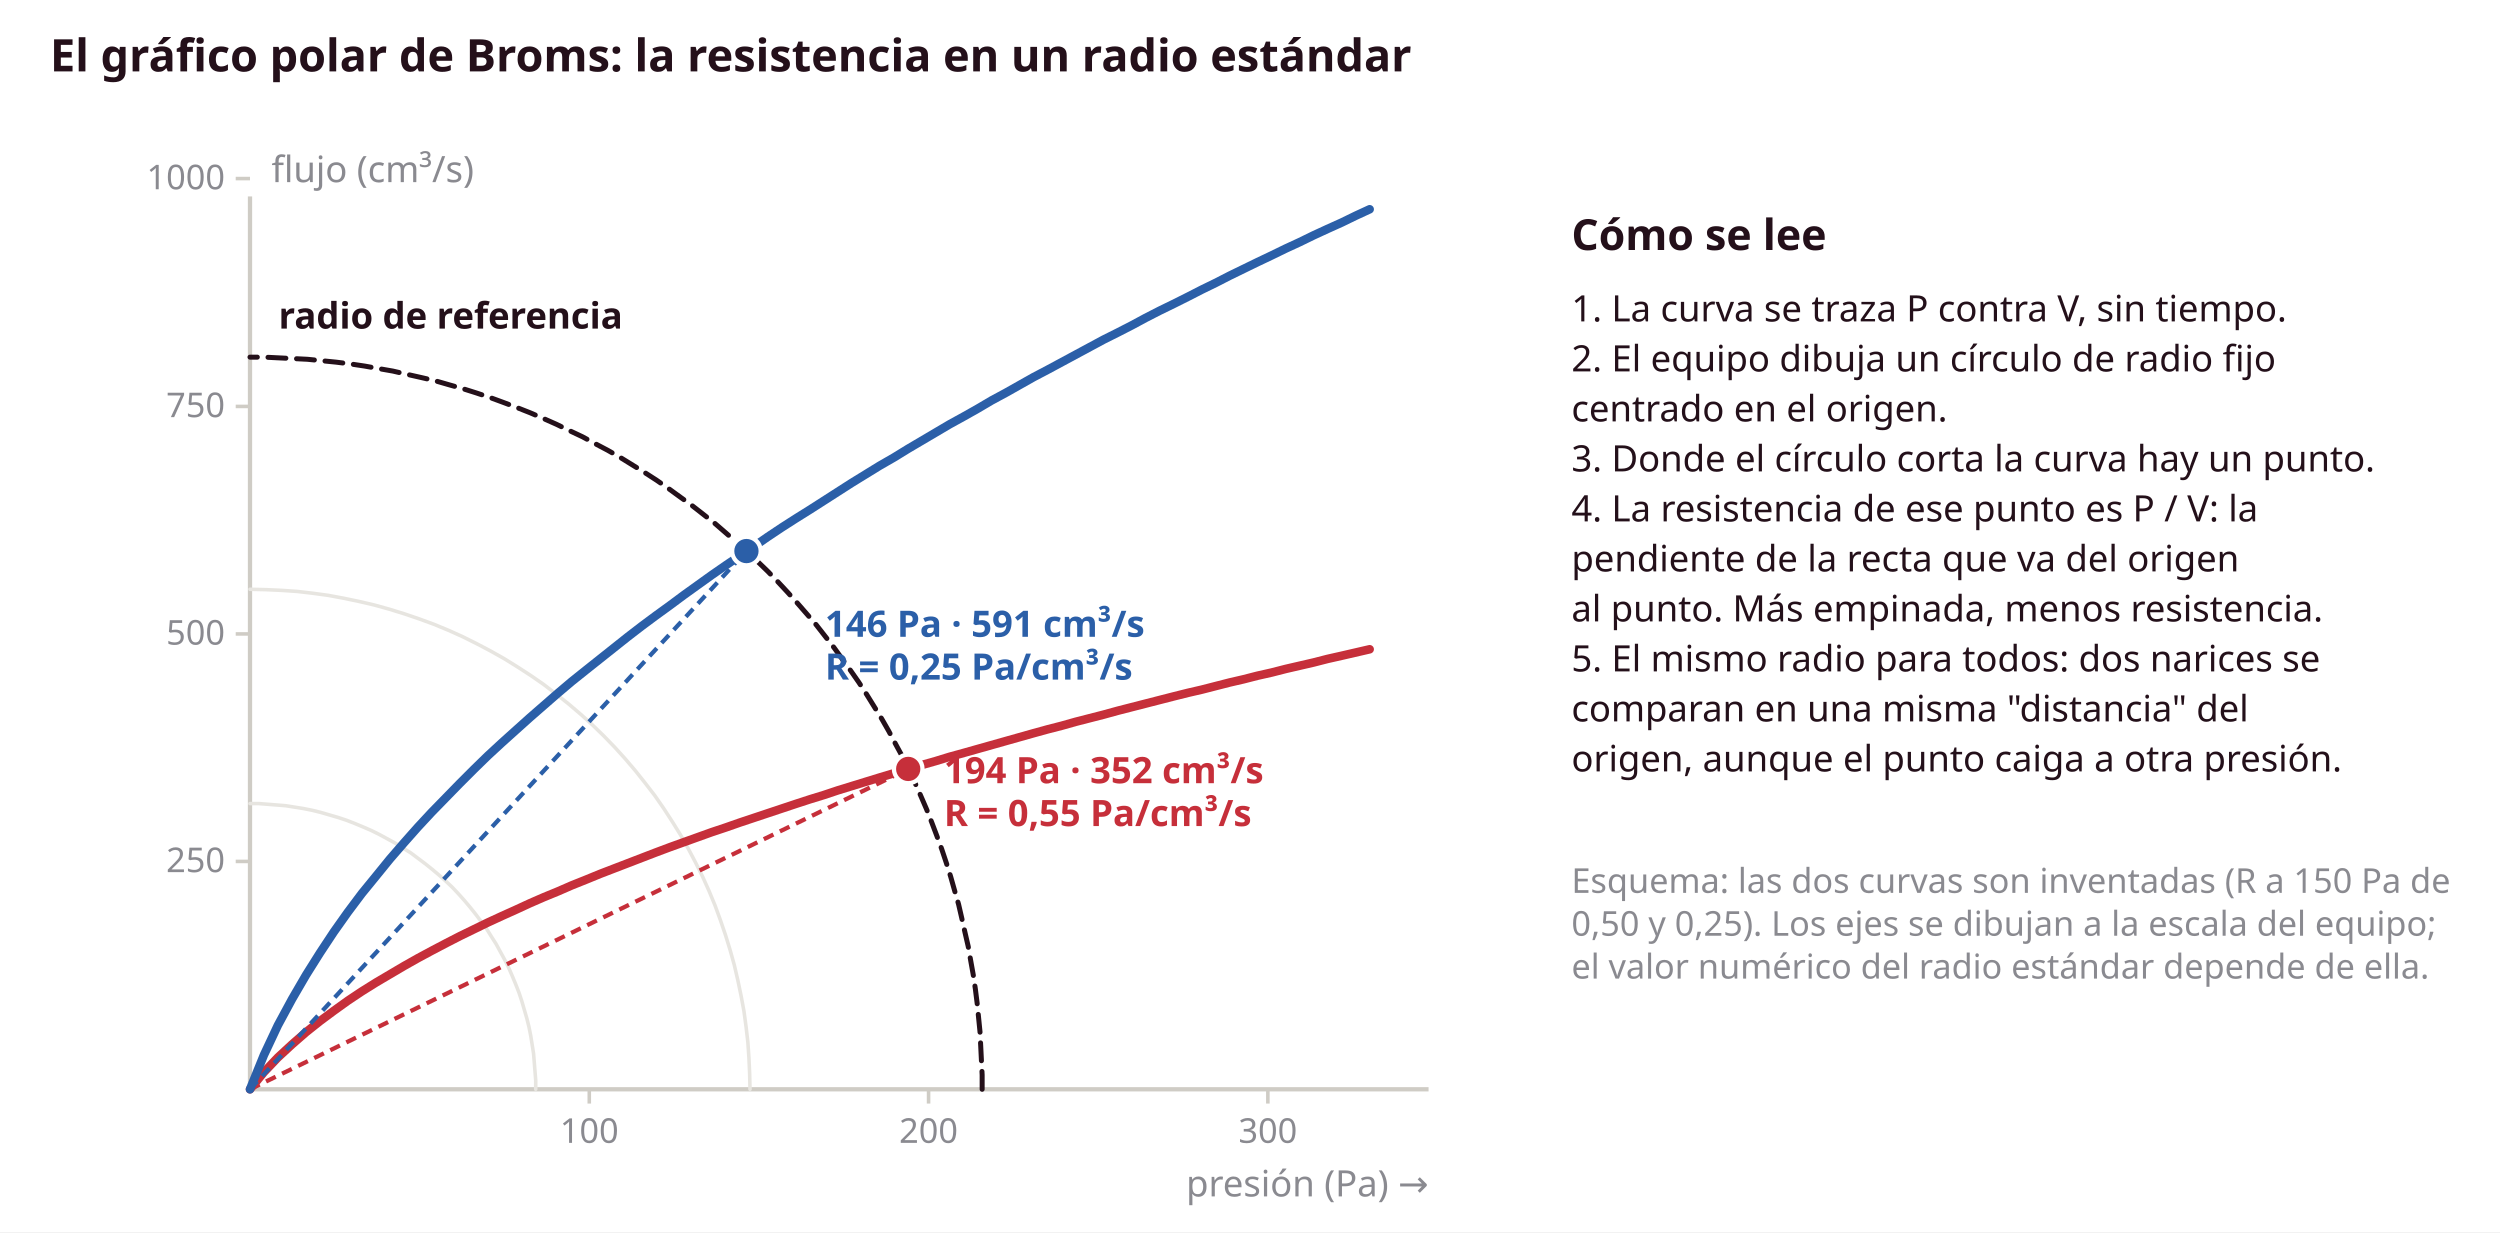
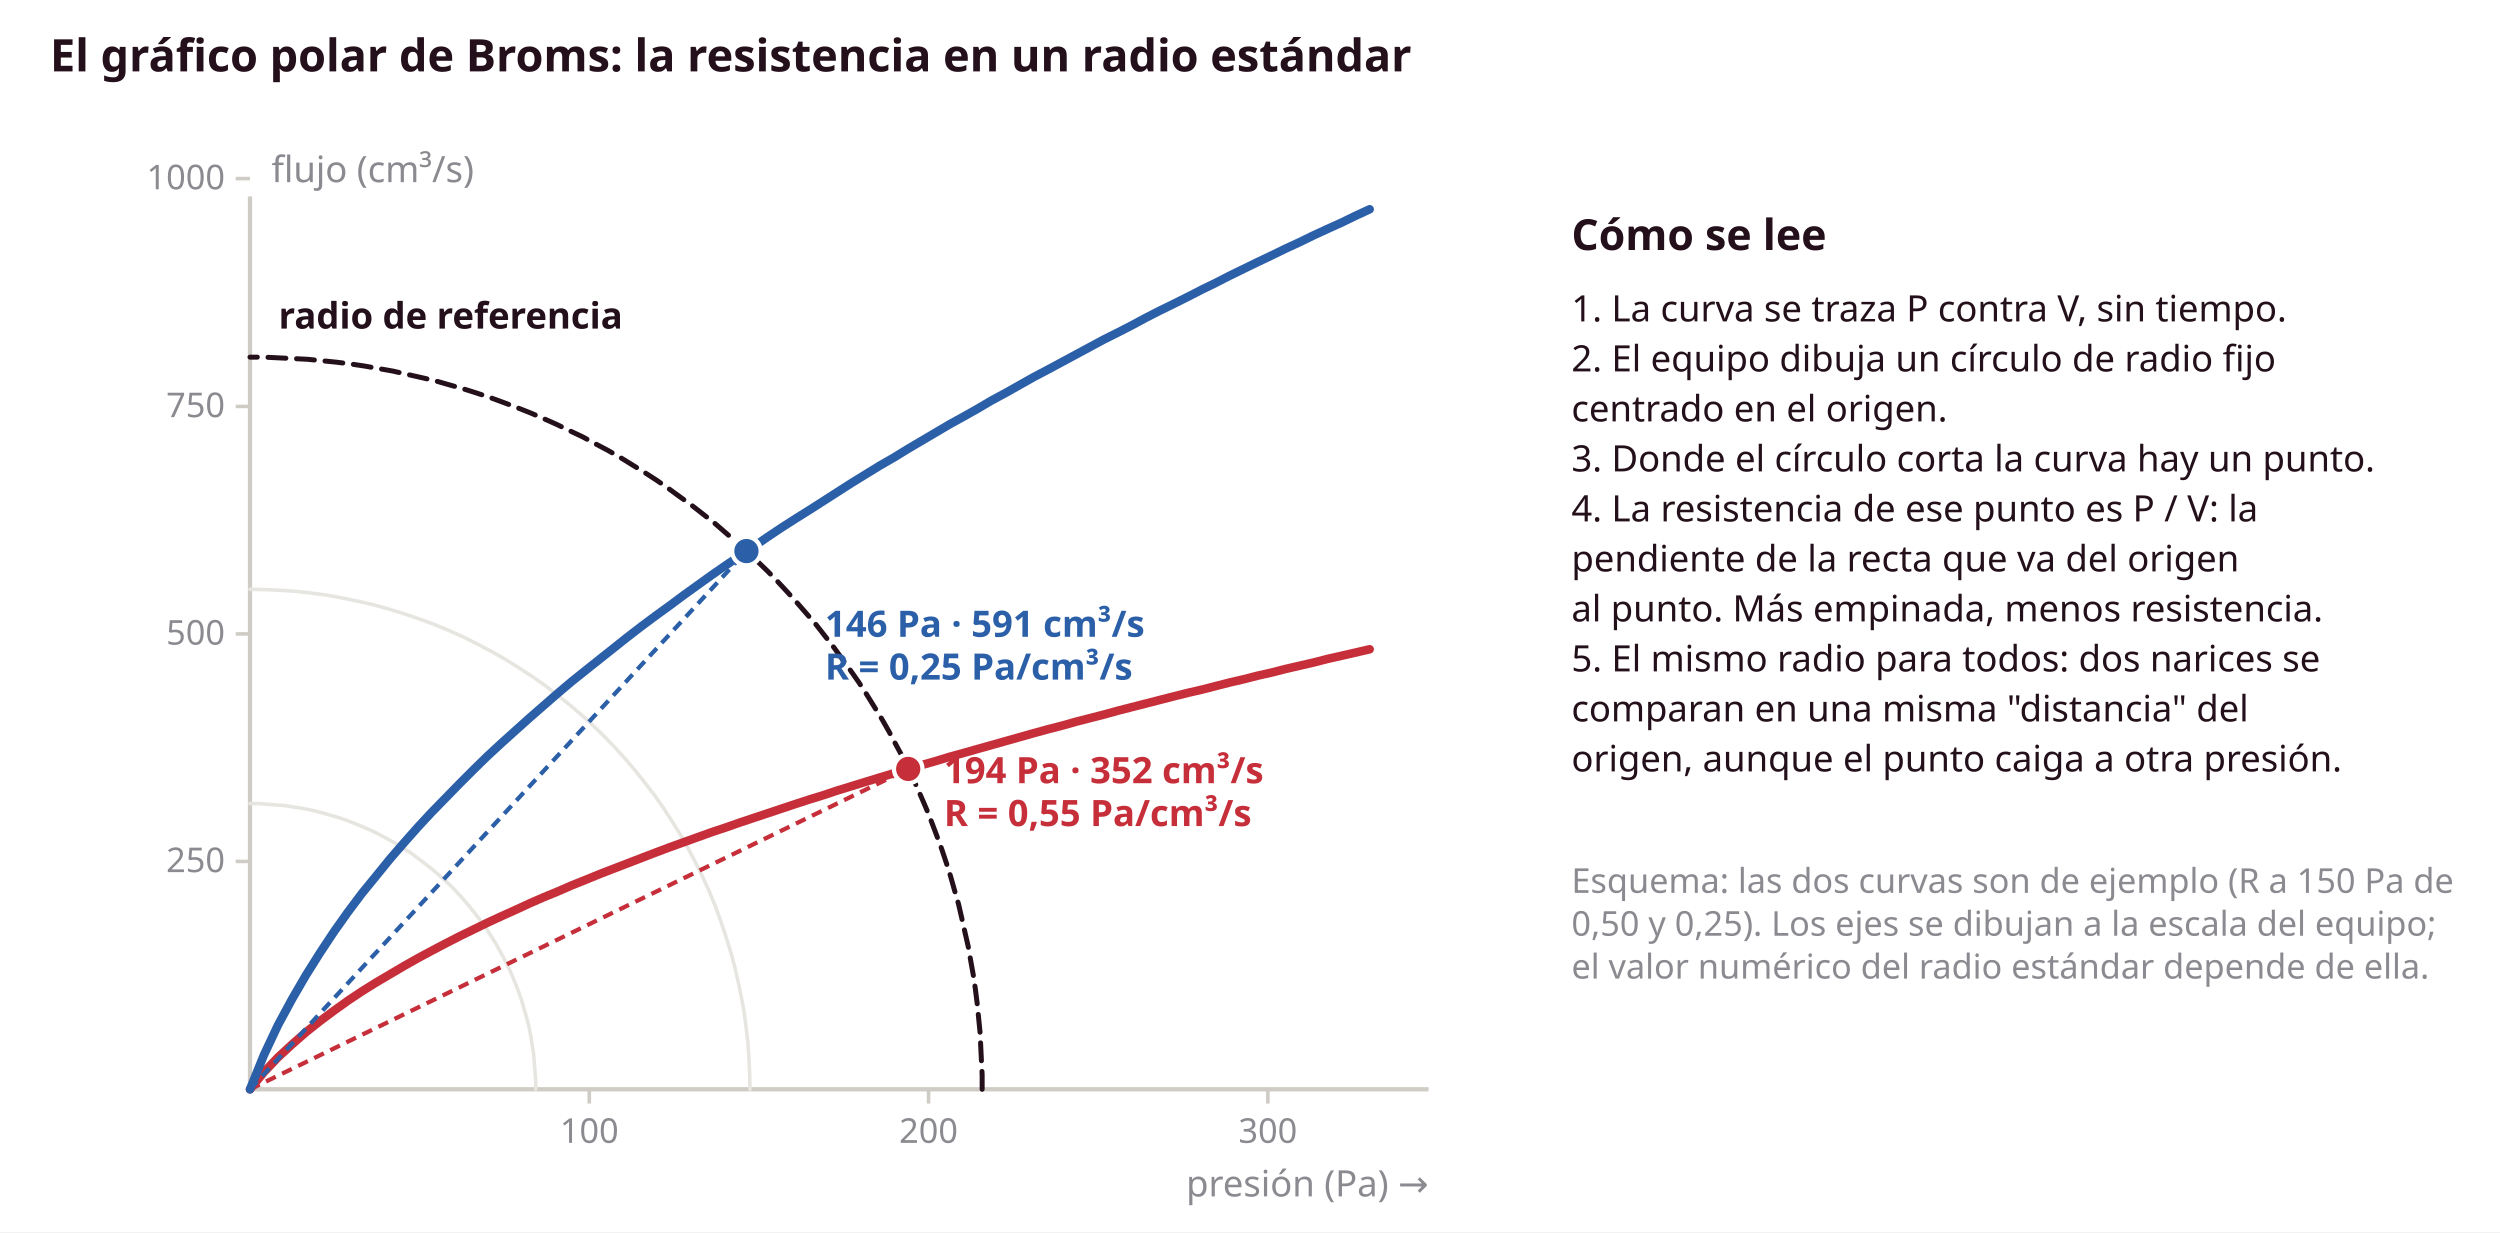
<svg xmlns="http://www.w3.org/2000/svg" viewBox="0 0 700 345" width="700" height="345">
  <defs />
  <rect width="700" height="345" fill="#fff" />
  <text x="14.0" y="20.0" font-family="'Plus Jakarta Sans', sans-serif" font-size="12.6" fill="#24101a" text-anchor="start" font-weight="700">El gráfico polar de Broms: la resistencia en un radio estándar</text>
  <line x1="70.0" y1="305.0" x2="400.0" y2="305.0" stroke="#cfccc5" stroke-width="1.2" />
  <line x1="70.0" y1="305.0" x2="70.0" y2="55.0" stroke="#cfccc5" stroke-width="1.2" />
  <text x="400.0" y="335.0" font-family="'Plus Jakarta Sans', sans-serif" font-size="10.2" fill="#8a8a90" text-anchor="end" font-weight="400">presión (Pa) →</text>
  <text x="76.0" y="51.0" font-family="'Plus Jakarta Sans', sans-serif" font-size="10.2" fill="#8a8a90" text-anchor="start" font-weight="400">flujo (cm³/s)</text>
  <line x1="165.0" y1="305.0" x2="165.0" y2="309.0" stroke="#cfccc5" stroke-width="1" />
  <text x="165.0" y="320.0" font-family="'Plus Jakarta Sans', sans-serif" font-size="9.6" fill="#8a8a90" text-anchor="middle" font-weight="400">100</text>
  <line x1="260.0" y1="305.0" x2="260.0" y2="309.0" stroke="#cfccc5" stroke-width="1" />
  <text x="260.0" y="320.0" font-family="'Plus Jakarta Sans', sans-serif" font-size="9.6" fill="#8a8a90" text-anchor="middle" font-weight="400">200</text>
  <line x1="355.0" y1="305.0" x2="355.0" y2="309.0" stroke="#cfccc5" stroke-width="1" />
  <text x="355.0" y="320.0" font-family="'Plus Jakarta Sans', sans-serif" font-size="9.6" fill="#8a8a90" text-anchor="middle" font-weight="400">300</text>
  <line x1="66.0" y1="241.2" x2="70.0" y2="241.2" stroke="#cfccc5" stroke-width="1" />
  <text x="63.0" y="244.2" font-family="'Plus Jakarta Sans', sans-serif" font-size="9.6" fill="#8a8a90" text-anchor="end" font-weight="400">250</text>
  <line x1="66.0" y1="177.5" x2="70.0" y2="177.5" stroke="#cfccc5" stroke-width="1" />
  <text x="63.0" y="180.5" font-family="'Plus Jakarta Sans', sans-serif" font-size="9.6" fill="#8a8a90" text-anchor="end" font-weight="400">500</text>
  <line x1="66.0" y1="113.8" x2="70.0" y2="113.8" stroke="#cfccc5" stroke-width="1" />
  <text x="63.0" y="116.8" font-family="'Plus Jakarta Sans', sans-serif" font-size="9.6" fill="#8a8a90" text-anchor="end" font-weight="400">750</text>
  <line x1="66.0" y1="50.0" x2="70.0" y2="50.0" stroke="#cfccc5" stroke-width="1" />
  <text x="63.0" y="53.0" font-family="'Plus Jakarta Sans', sans-serif" font-size="9.6" fill="#8a8a90" text-anchor="end" font-weight="400">1000</text>
  <polyline points="150.0,305.0 150.0,302.5 149.8,300.0 149.6,297.5 149.4,295.0 149.0,292.5 148.6,290.0 148.1,287.5 147.5,285.1 146.8,282.7 146.1,280.3 145.3,277.9 144.4,275.6 143.4,273.2 142.4,270.9 141.3,268.7 140.1,266.5 138.9,264.3 137.5,262.1 136.2,260.0 134.7,258.0 133.2,256.0 131.6,254.0 130.0,252.1 128.3,250.2 126.6,248.4 124.8,246.7 122.9,245.0 121.0,243.4 119.0,241.8 117.0,240.3 115.0,238.8 112.9,237.5 110.7,236.1 108.5,234.9 106.3,233.7 104.1,232.6 101.8,231.6 99.4,230.6 97.1,229.7 94.7,228.9 92.3,228.2 89.9,227.5 87.5,226.9 85.0,226.4 82.5,226.0 80.0,225.6 77.5,225.4 75.0,225.2 72.5,225.0 70.0,225.0" fill="none" stroke="#e7e5e0" stroke-width="1" stroke-linejoin="round" stroke-linecap="round" />
  <polyline points="210.0,305.0 209.9,300.6 209.7,296.2 209.4,291.8 208.9,287.5 208.3,283.1 207.5,278.8 206.6,274.5 205.6,270.2 204.4,265.9 203.1,261.7 201.7,257.6 200.2,253.5 198.5,249.4 196.7,245.4 194.7,241.4 192.7,237.6 190.5,233.7 188.2,230.0 185.8,226.3 183.3,222.7 180.6,219.2 177.9,215.8 175.0,212.4 172.1,209.2 169.0,206.0 165.8,202.9 162.6,200.0 159.2,197.1 155.8,194.4 152.3,191.7 148.7,189.2 145.0,186.8 141.3,184.5 137.4,182.3 133.6,180.3 129.6,178.3 125.6,176.5 121.5,174.8 117.4,173.3 113.3,171.9 109.1,170.6 104.8,169.4 100.5,168.4 96.2,167.5 91.9,166.7 87.5,166.1 83.2,165.6 78.8,165.3 74.4,165.1 70.0,165.0" fill="none" stroke="#e7e5e0" stroke-width="1" stroke-linejoin="round" stroke-linecap="round" />
  <polyline points="275.0,305.0 275.0,301.0 274.8,297.0 274.6,292.9 274.4,288.9 274.0,284.9 273.6,280.9 273.1,276.9 272.5,272.9 271.8,269.0 271.1,265.0 270.2,261.1 269.3,257.1 268.4,253.2 267.3,249.4 266.2,245.5 265.0,241.7 263.7,237.8 262.3,234.0 260.9,230.3 259.4,226.5 257.8,222.8 256.2,219.2 254.4,215.5 252.7,211.9 250.8,208.4 248.9,204.8 246.9,201.3 244.8,197.9 242.7,194.5 240.5,191.1 238.2,187.8 235.8,184.5 233.5,181.3 231.0,178.1 228.5,174.9 225.9,171.9 223.2,168.8 220.5,165.8 217.8,162.9 215.0,160.0 212.1,157.2 209.2,154.5 206.2,151.8 203.1,149.1 200.1,146.5 196.9,144.0 193.7,141.5 190.5,139.2 187.2,136.8 183.9,134.5 180.5,132.3 177.1,130.2 173.7,128.1 170.2,126.1 166.6,124.2 163.1,122.3 159.5,120.6 155.8,118.8 152.2,117.2 148.5,115.6 144.7,114.1 141.0,112.7 137.2,111.3 133.3,110.0 129.5,108.8 125.6,107.7 121.8,106.6 117.9,105.7 113.9,104.8 110.0,103.9 106.0,103.2 102.1,102.5 98.1,101.9 94.1,101.4 90.1,101.0 86.1,100.6 82.1,100.4 78.0,100.2 74.0,100.0 70.0,100.0" fill="none" stroke="#24101a" stroke-width="1.4" stroke-linejoin="round" stroke-linecap="round" stroke-dasharray="5 3" />
  <text x="78.0" y="92.0" font-family="'Plus Jakarta Sans', sans-serif" font-size="10.2" fill="#24101a" text-anchor="start" font-weight="700">radio de referencia</text>
  <polyline points="70.0,305.0 73.9,300.2 77.8,296.1 81.8,292.4 85.7,289.0 89.6,285.9 93.5,283.0 97.4,280.2 101.3,277.6 105.3,275.1 109.2,272.8 113.1,270.5 117.0,268.3 120.9,266.2 124.9,264.1 128.8,262.1 132.7,260.2 136.6,258.3 140.5,256.5 144.5,254.7 148.4,252.9 152.3,251.2 156.2,249.6 160.1,247.9 164.1,246.3 168.0,244.7 171.9,243.2 175.8,241.7 179.7,240.2 183.6,238.7 187.6,237.2 191.5,235.8 195.4,234.4 199.3,233.0 203.2,231.7 207.2,230.3 211.1,229.0 215.0,227.7 218.9,226.4 222.8,225.1 226.8,223.8 230.7,222.6 234.6,221.3 238.5,220.1 242.4,218.9 246.3,217.7 250.3,216.5 254.2,215.4 258.1,214.2 262.0,213.1 265.9,211.9 269.9,210.8 273.8,209.7 277.7,208.6 281.6,207.5 285.5,206.4 289.4,205.3 293.4,204.2 297.3,203.2 301.2,202.1 305.1,201.1 309.0,200.1 313.0,199.0 316.9,198.0 320.8,197.0 324.7,196.0 328.6,195.0 332.6,194.0 336.5,193.1 340.4,192.1 344.3,191.1 348.2,190.2 352.1,189.2 356.1,188.3 360.0,187.3 363.9,186.4 367.8,185.5 371.7,184.5 375.7,183.6 379.6,182.7 383.5,181.8" fill="none" stroke="#c62f3a" stroke-width="2.4" stroke-linejoin="round" stroke-linecap="round" />
  <line x1="70.0" y1="305.0" x2="254.3" y2="215.3" stroke="#c62f3a" stroke-width="1.2" stroke-dasharray="3 2" />
  <circle cx="254.3" cy="215.3" r="4" fill="#c62f3a" stroke="#fff" stroke-width="1.2" />
  <polyline points="70.0,305.0 73.9,295.4 77.8,287.1 81.8,279.7 85.7,273.0 89.6,266.8 93.5,260.9 97.4,255.4 101.3,250.2 105.3,245.3 109.2,240.5 113.1,236.0 117.0,231.6 120.9,227.4 124.9,223.3 128.8,219.3 132.7,215.4 136.6,211.6 140.5,208.0 144.5,204.4 148.4,200.9 152.3,197.5 156.2,194.1 160.1,190.8 164.1,187.6 168.0,184.5 171.9,181.4 175.8,178.3 179.7,175.3 183.6,172.4 187.6,169.5 191.5,166.6 195.4,163.8 199.3,161.0 203.2,158.3 207.2,155.6 211.1,153.0 215.0,150.3 218.9,147.7 222.8,145.2 226.8,142.7 230.7,140.2 234.6,137.7 238.5,135.2 242.4,132.8 246.3,130.4 250.3,128.1 254.2,125.7 258.1,123.4 262.0,121.1 265.9,118.8 269.9,116.6 273.8,114.4 277.7,112.1 281.6,110.0 285.5,107.8 289.4,105.6 293.4,103.5 297.3,101.4 301.2,99.3 305.1,97.2 309.0,95.1 313.0,93.1 316.9,91.1 320.8,89.0 324.7,87.0 328.6,85.1 332.6,83.1 336.5,81.1 340.4,79.2 344.3,77.2 348.2,75.3 352.1,73.4 356.1,71.5 360.0,69.6 363.9,67.8 367.8,65.9 371.7,64.1 375.7,62.3 379.6,60.4 383.5,58.6" fill="none" stroke="#2b5fa8" stroke-width="2.4" stroke-linejoin="round" stroke-linecap="round" />
  <line x1="70.0" y1="305.0" x2="209.0" y2="154.3" stroke="#2b5fa8" stroke-width="1.2" stroke-dasharray="3 2" />
  <circle cx="209.0" cy="154.3" r="4" fill="#2b5fa8" stroke="#fff" stroke-width="1.2" />
  <text x="264.3" y="219.3" font-family="'Plus Jakarta Sans', sans-serif" font-size="10.2" fill="#c62f3a" text-anchor="start" font-weight="700">194 Pa · 352 cm³/s</text>
  <text x="264.3" y="231.3" font-family="'Plus Jakarta Sans', sans-serif" font-size="10.2" fill="#c62f3a" text-anchor="start" font-weight="700">R = 0,55 Pa/cm³/s</text>
  <text x="231.0" y="178.3" font-family="'Plus Jakarta Sans', sans-serif" font-size="10.2" fill="#2b5fa8" text-anchor="start" font-weight="700">146 Pa · 591 cm³/s</text>
  <text x="231.0" y="190.3" font-family="'Plus Jakarta Sans', sans-serif" font-size="10.2" fill="#2b5fa8" text-anchor="start" font-weight="700">R = 0,25 Pa/cm³/s</text>
  <text x="440.0" y="70.0" font-family="'Plus Jakarta Sans', sans-serif" font-size="12.0" fill="#24101a" text-anchor="start" font-weight="700">Cómo se lee</text>
  <text x="440.0" y="90.0" font-family="'Plus Jakarta Sans', sans-serif" font-size="10.2" fill="#24101a" text-anchor="start" font-weight="400">1. La curva se traza P contra V, sin tiempo.</text>
  <text x="440.0" y="104.0" font-family="'Plus Jakarta Sans', sans-serif" font-size="10.2" fill="#24101a" text-anchor="start" font-weight="400">2. El equipo dibuja un círculo de radio fijo</text>
  <text x="440.0" y="118.0" font-family="'Plus Jakarta Sans', sans-serif" font-size="10.2" fill="#24101a" text-anchor="start" font-weight="400">    centrado en el origen.</text>
  <text x="440.0" y="132.0" font-family="'Plus Jakarta Sans', sans-serif" font-size="10.2" fill="#24101a" text-anchor="start" font-weight="400">3. Donde el círculo corta la curva hay un punto.</text>
  <text x="440.0" y="146.0" font-family="'Plus Jakarta Sans', sans-serif" font-size="10.2" fill="#24101a" text-anchor="start" font-weight="400">4. La resistencia de ese punto es P / V: la</text>
  <text x="440.0" y="160.0" font-family="'Plus Jakarta Sans', sans-serif" font-size="10.2" fill="#24101a" text-anchor="start" font-weight="400">    pendiente de la recta que va del origen</text>
  <text x="440.0" y="174.0" font-family="'Plus Jakarta Sans', sans-serif" font-size="10.2" fill="#24101a" text-anchor="start" font-weight="400">    al punto. Más empinada, menos resistencia.</text>
  <text x="440.0" y="188.0" font-family="'Plus Jakarta Sans', sans-serif" font-size="10.2" fill="#24101a" text-anchor="start" font-weight="400">5. El mismo radio para todos: dos narices se</text>
  <text x="440.0" y="202.0" font-family="'Plus Jakarta Sans', sans-serif" font-size="10.2" fill="#24101a" text-anchor="start" font-weight="400">    comparan en una misma "distancia" del</text>
  <text x="440.0" y="216.0" font-family="'Plus Jakarta Sans', sans-serif" font-size="10.2" fill="#24101a" text-anchor="start" font-weight="400">    origen, aunque el punto caiga a otra presión.</text>
-   <text x="440.0" y="250.0" font-family="'Plus Jakarta Sans', sans-serif" font-size="9.6" fill="#8a8a90" text-anchor="start" font-weight="400">Esquema: las dos curvas son inventadas (R a 150 Pa de</text>
+   <text x="440.0" y="250.0" font-family="'Plus Jakarta Sans', sans-serif" font-size="9.6" fill="#8a8a90" text-anchor="start" font-weight="400">Esquema: las dos curvas son de ejemplo (R a 150 Pa de</text>
  <text x="440.0" y="262.0" font-family="'Plus Jakarta Sans', sans-serif" font-size="9.6" fill="#8a8a90" text-anchor="start" font-weight="400">0,50 y 0,25). Los ejes se dibujan a la escala del equipo;</text>
  <text x="440.0" y="274.0" font-family="'Plus Jakarta Sans', sans-serif" font-size="9.6" fill="#8a8a90" text-anchor="start" font-weight="400">el valor numérico del radio estándar depende de ella.</text>
</svg>
